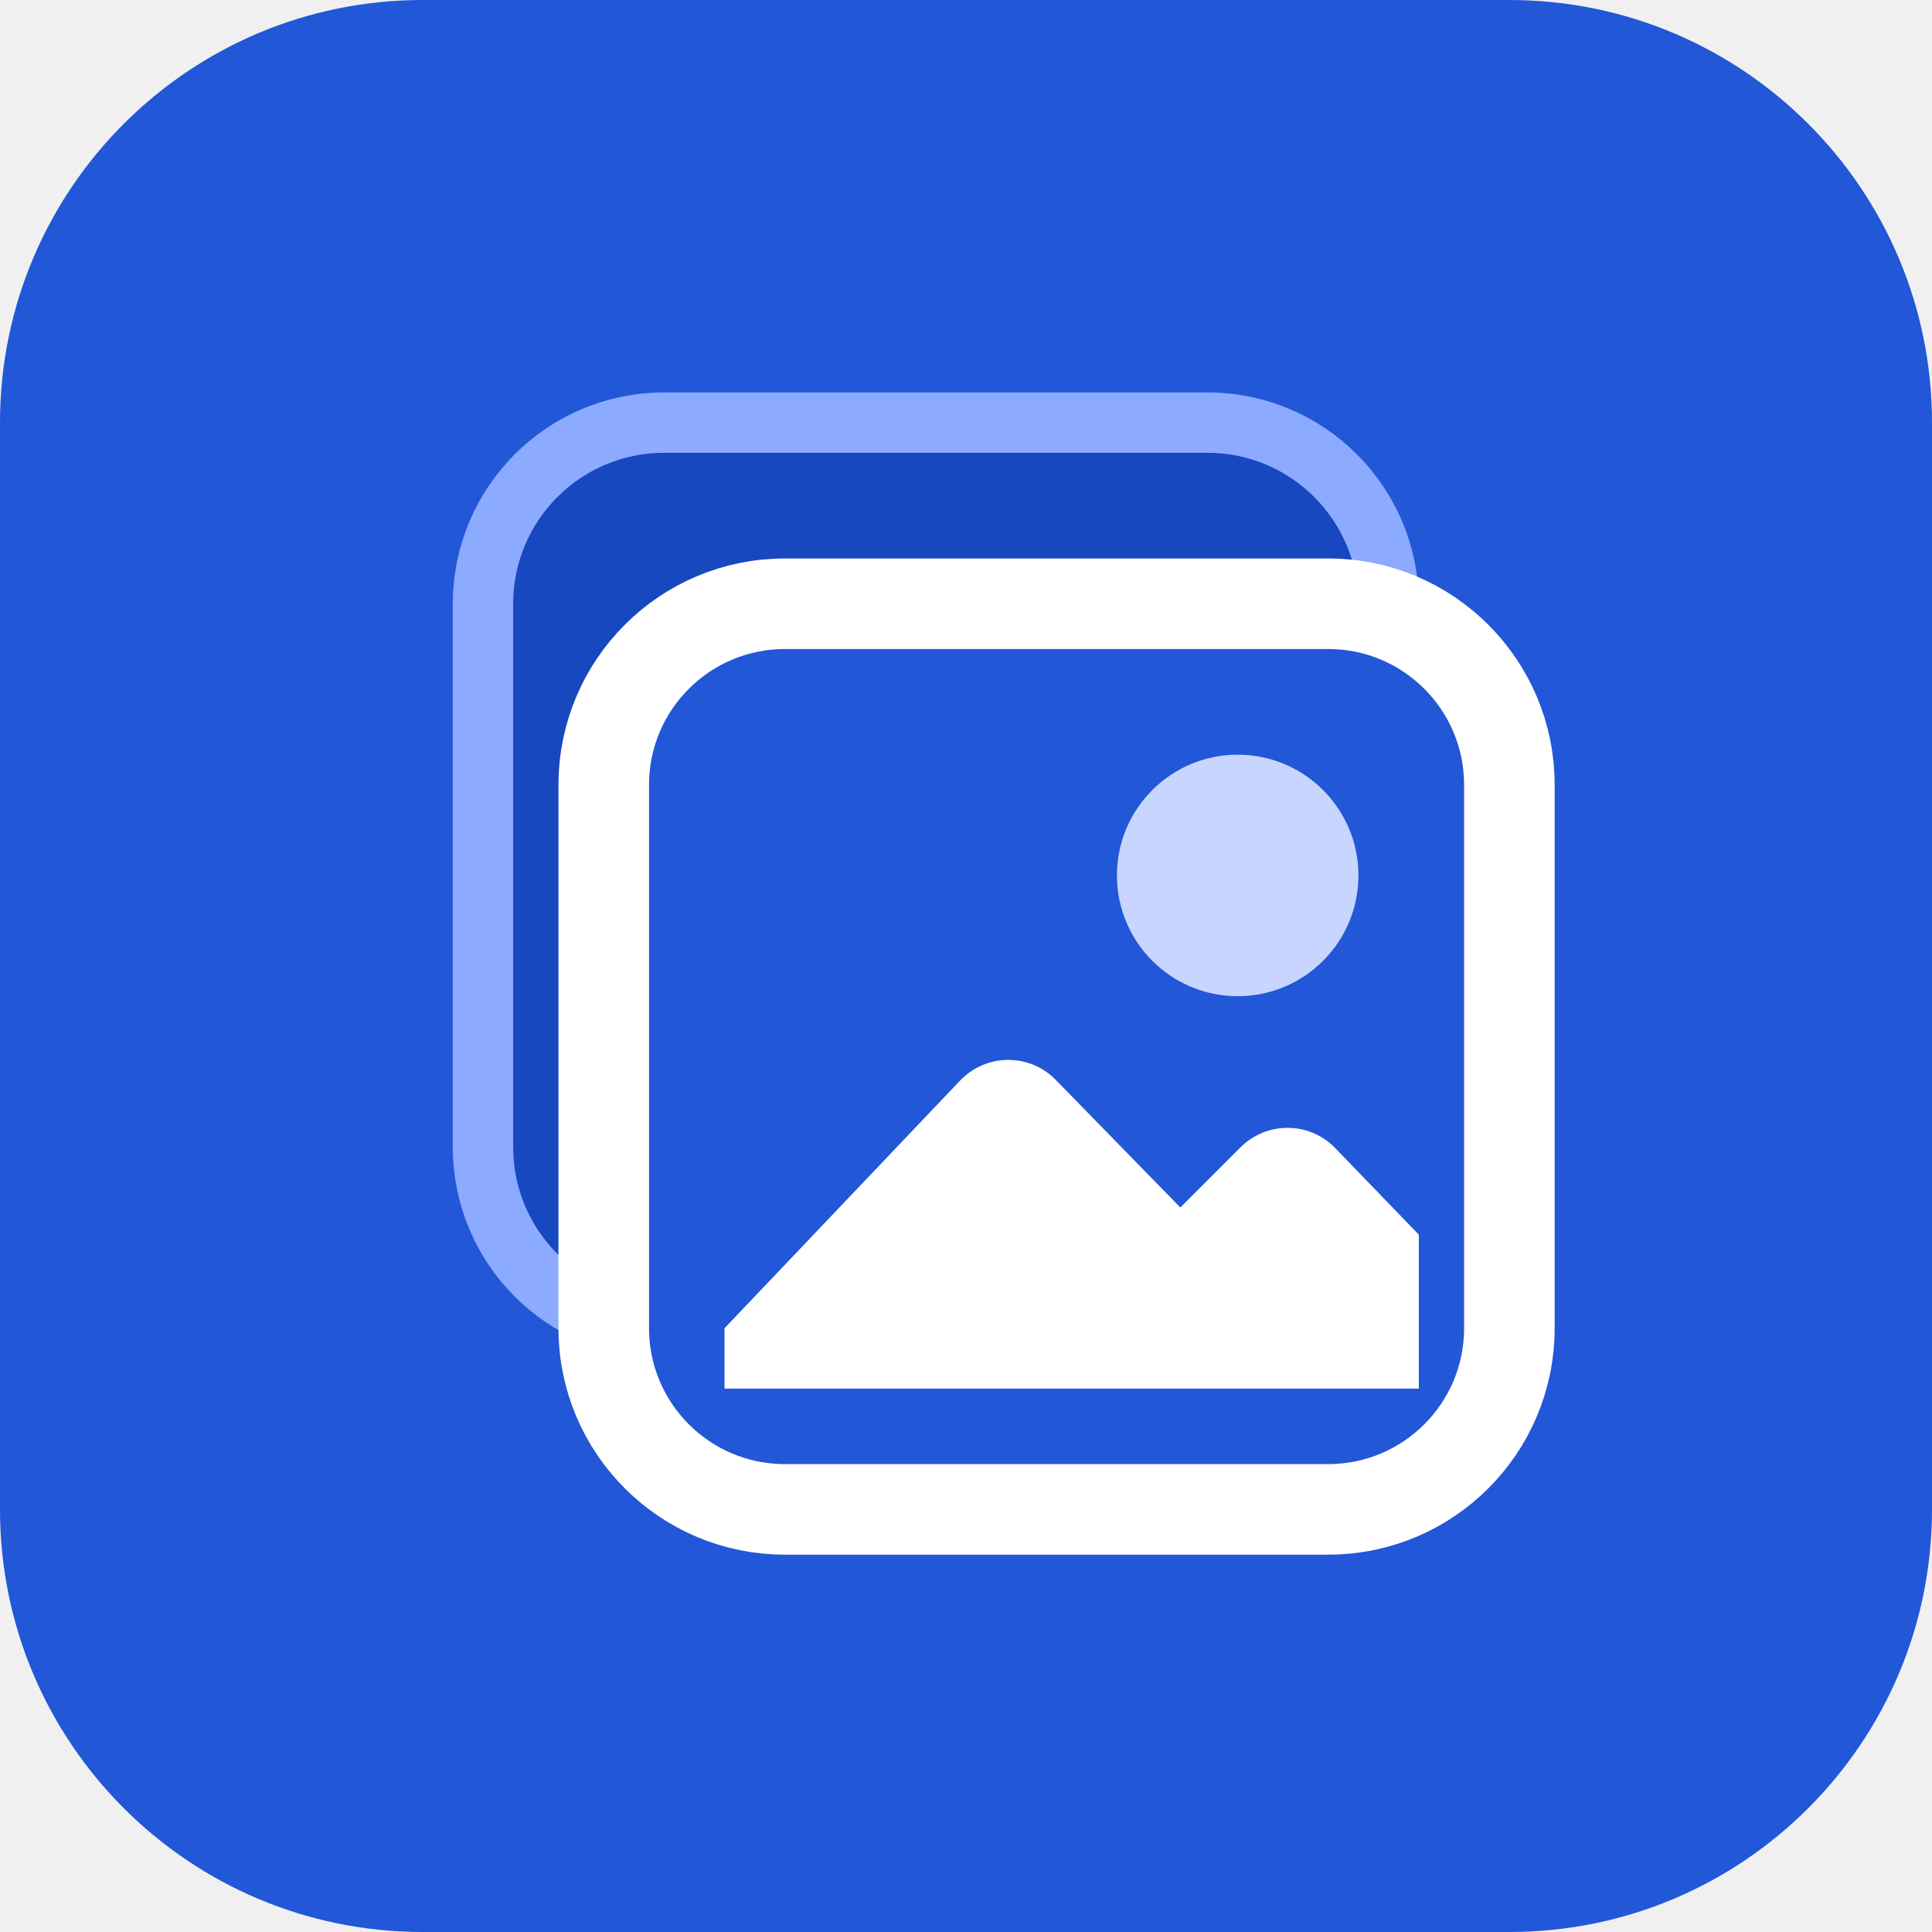
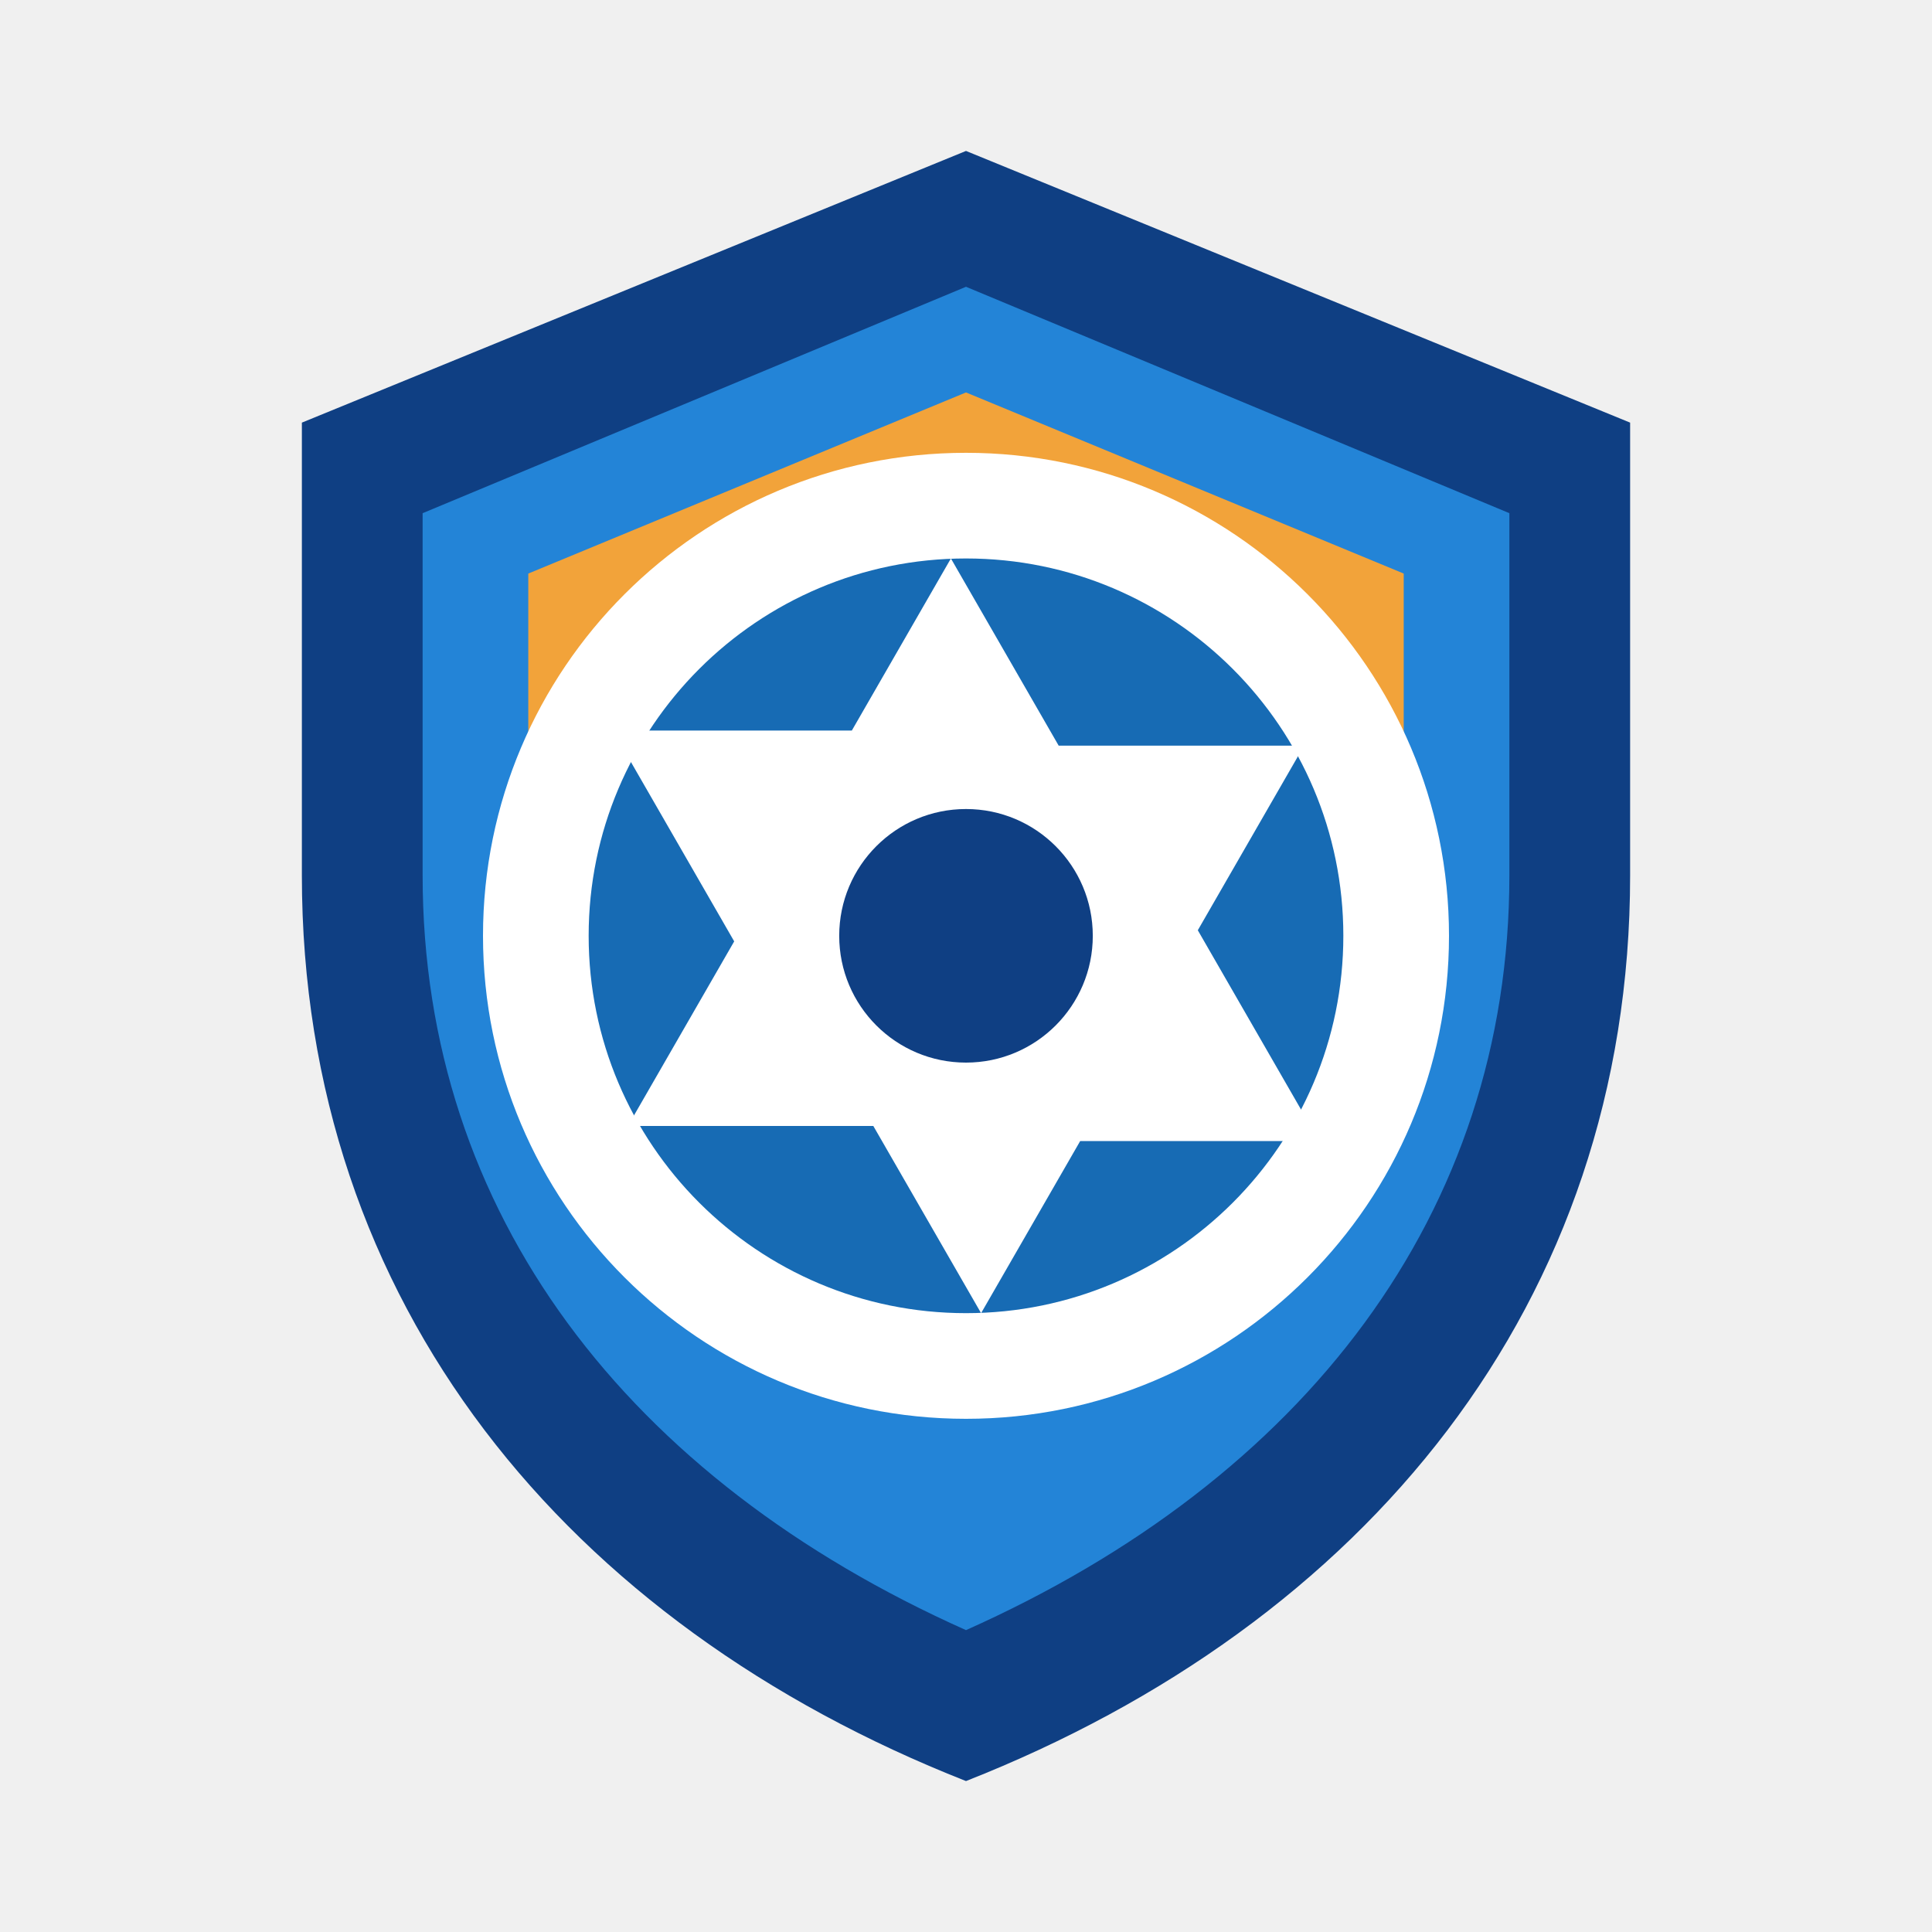
<svg xmlns="http://www.w3.org/2000/svg" viewBox="0 0 64 64" role="img" aria-labelledby="title">
-   <rect width="64" height="64" rx="14" fill="#2257d7" />
-   <rect x="16" y="14" width="30" height="30" rx="6" fill="#1748bf" stroke="#8caaff" stroke-width="2" />
-   <rect x="20" y="20" width="30" height="30" rx="6" fill="#2257d7" stroke="#fff" stroke-width="3" />
-   <circle cx="41" cy="29" r="4" fill="#c8d5ff" />
-   <path d="m24 44 7.8-8.2a2.2 2.2 0 0 1 3.2 0l4.1 4.2 2-2a2.2 2.2 0 0 1 3.1 0l2.8 2.9V46H24v-2Z" fill="#fff" />
+   <path d="M32 5 54 14v15c0 14.2-8.8 24.8-22 30C18.8 53.8 10 43.2 10 29V14L32 5Z" fill="#0f3f83" />
+   <path d="M32 9.5 50 17v12c0 11.2-6.8 20-18 25-11.2-5-18-13.8-18-25V17l18-7.5Z" fill="#2384d7" />
+   <path d="m32 13 14.5 6v7.2L32 20.8l-14.5 5.4V19L32 13Z" fill="#f2a33a" />
+   <circle cx="32" cy="31" r="16" fill="#fff" />
+   <circle cx="32" cy="31" r="12.5" fill="#176bb4" />
+   <path d="m31.5 18.5 5.7 9.9H25.8l5.7-9.9ZM43.2 24.7l-5.7 9.9-5.7-9.9h11.4ZM43.7 37.8H32.3l5.7-9.9 5.7 9.9ZM32.5 43.5l-5.7-9.9h11.4l-5.7 9.9ZM20.8 37.3l5.7-9.9 5.7 9.9H20.8ZM20.3 24.2h11.4L26 34.1l-5.7-9.9Z" fill="#fff" />
+   <circle cx="32" cy="31" r="4.2" fill="#0f3f83" />
</svg>
